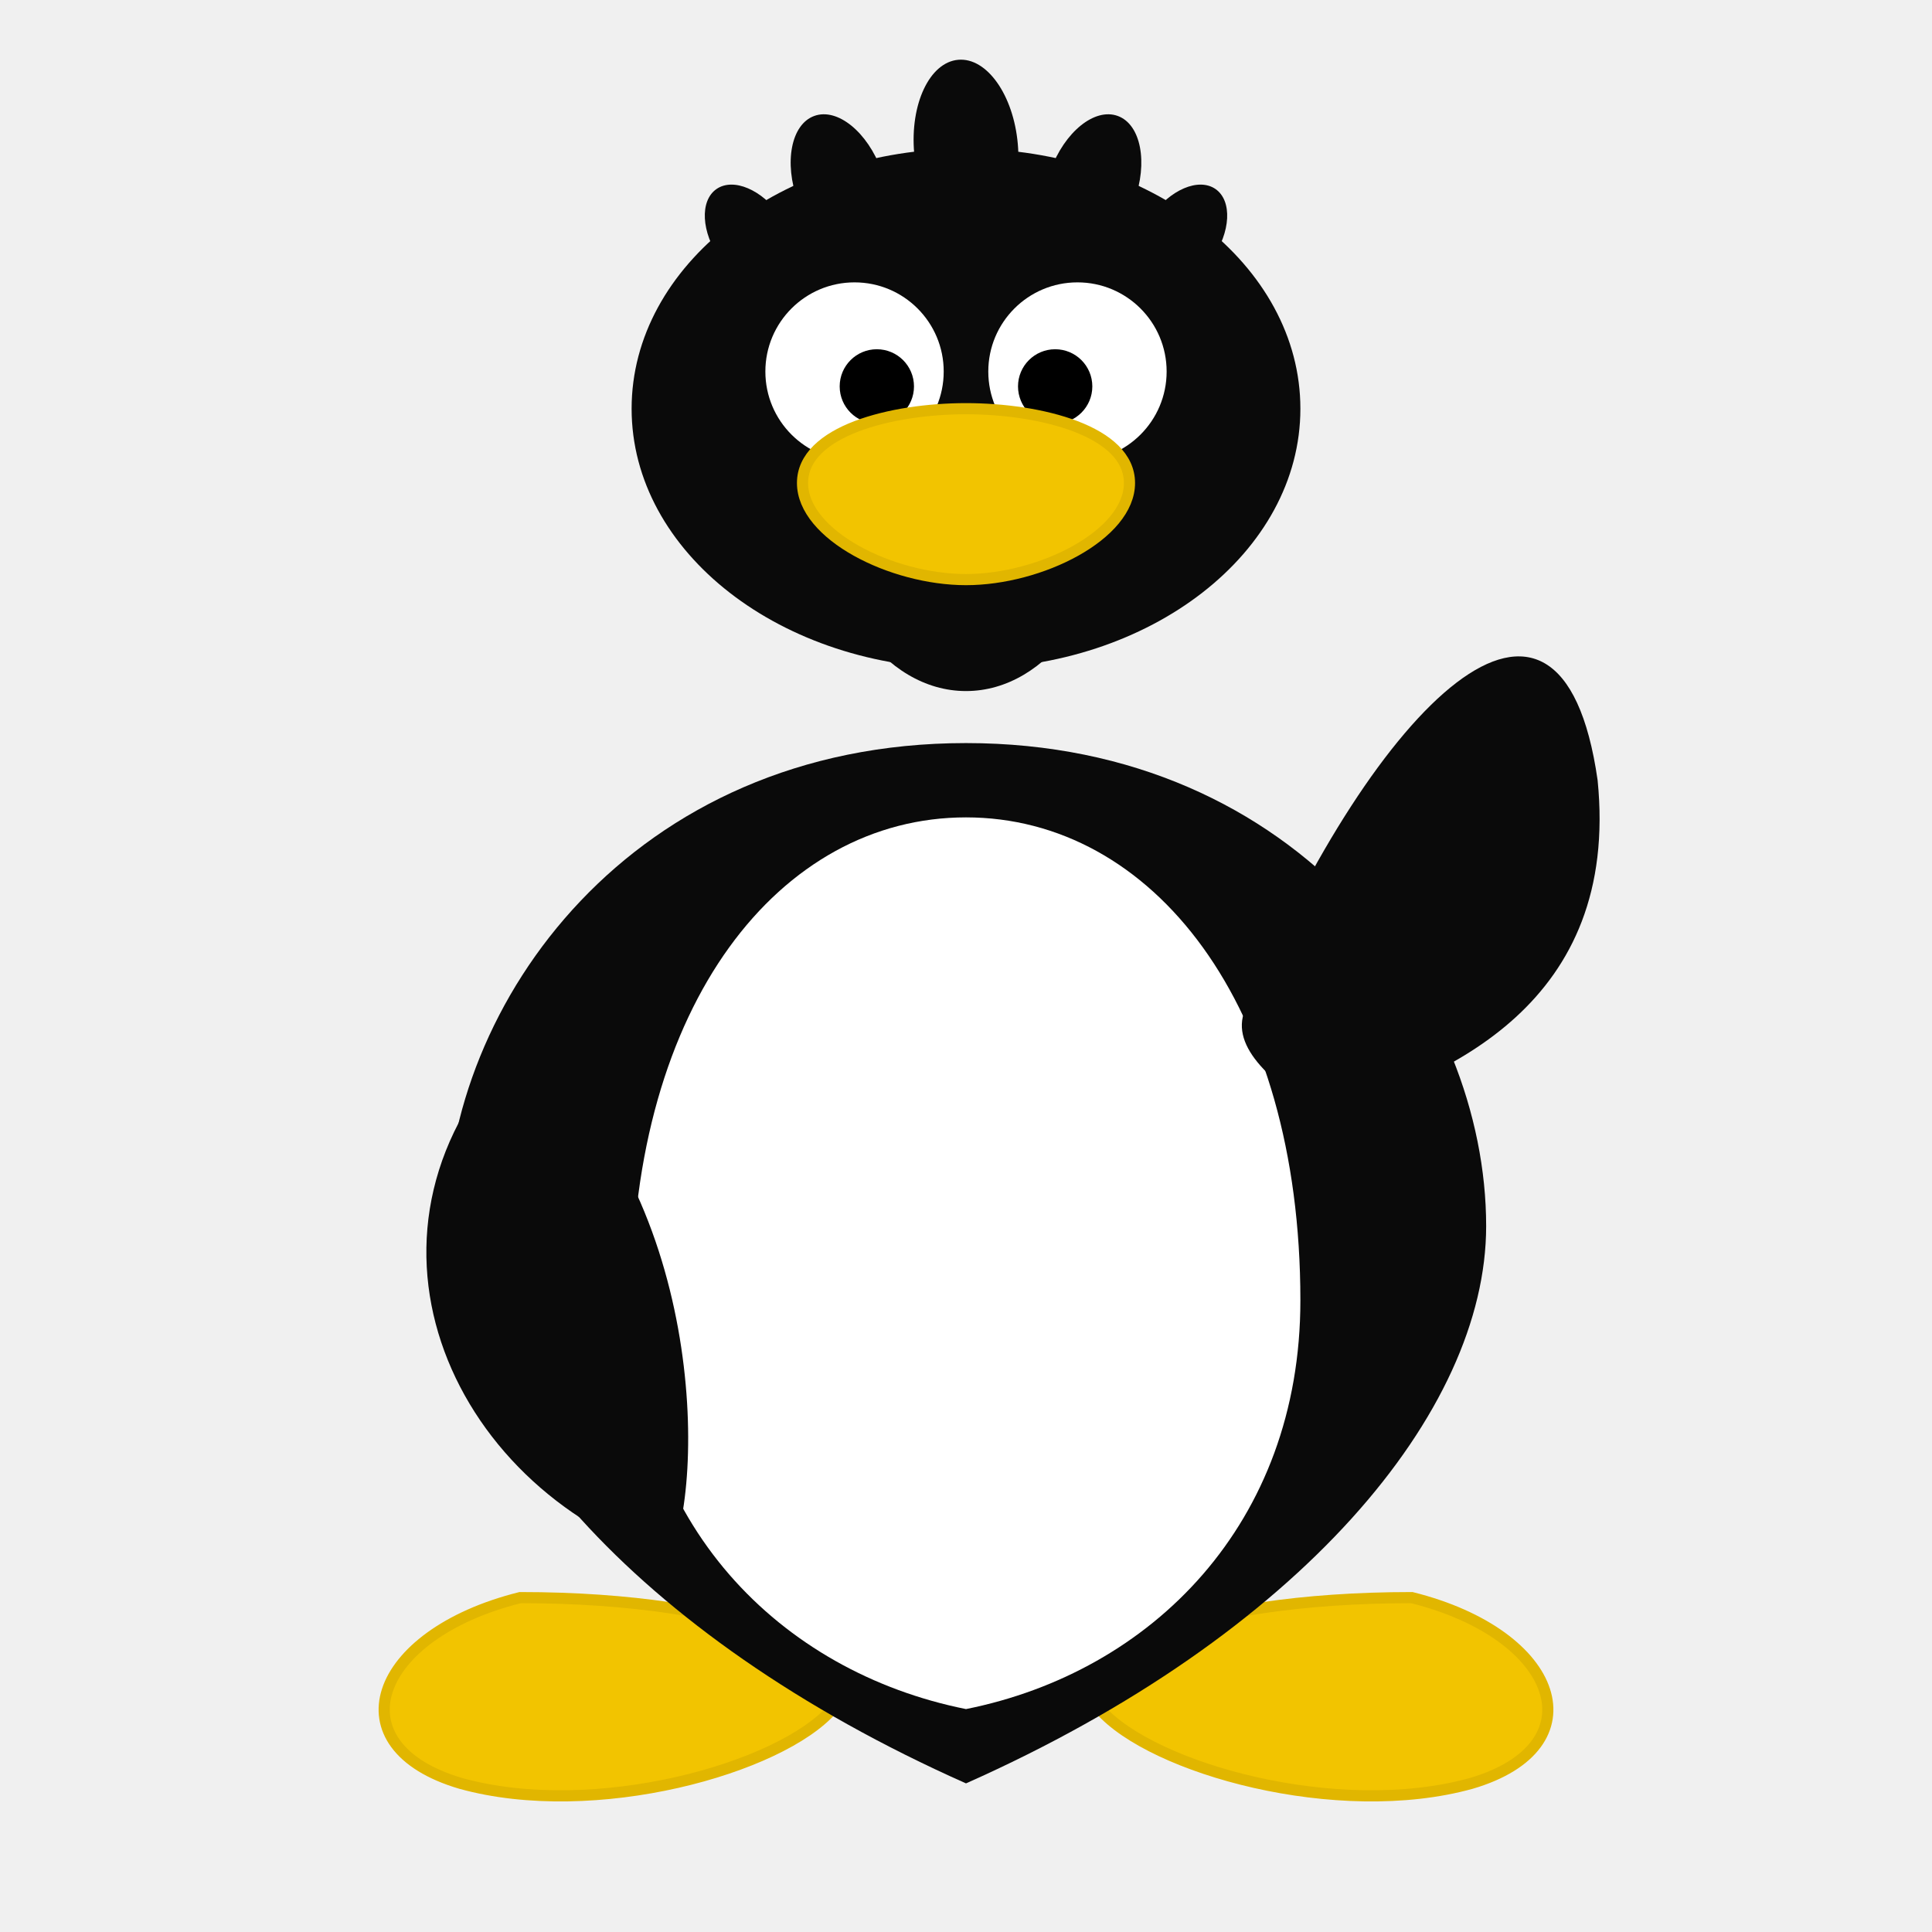
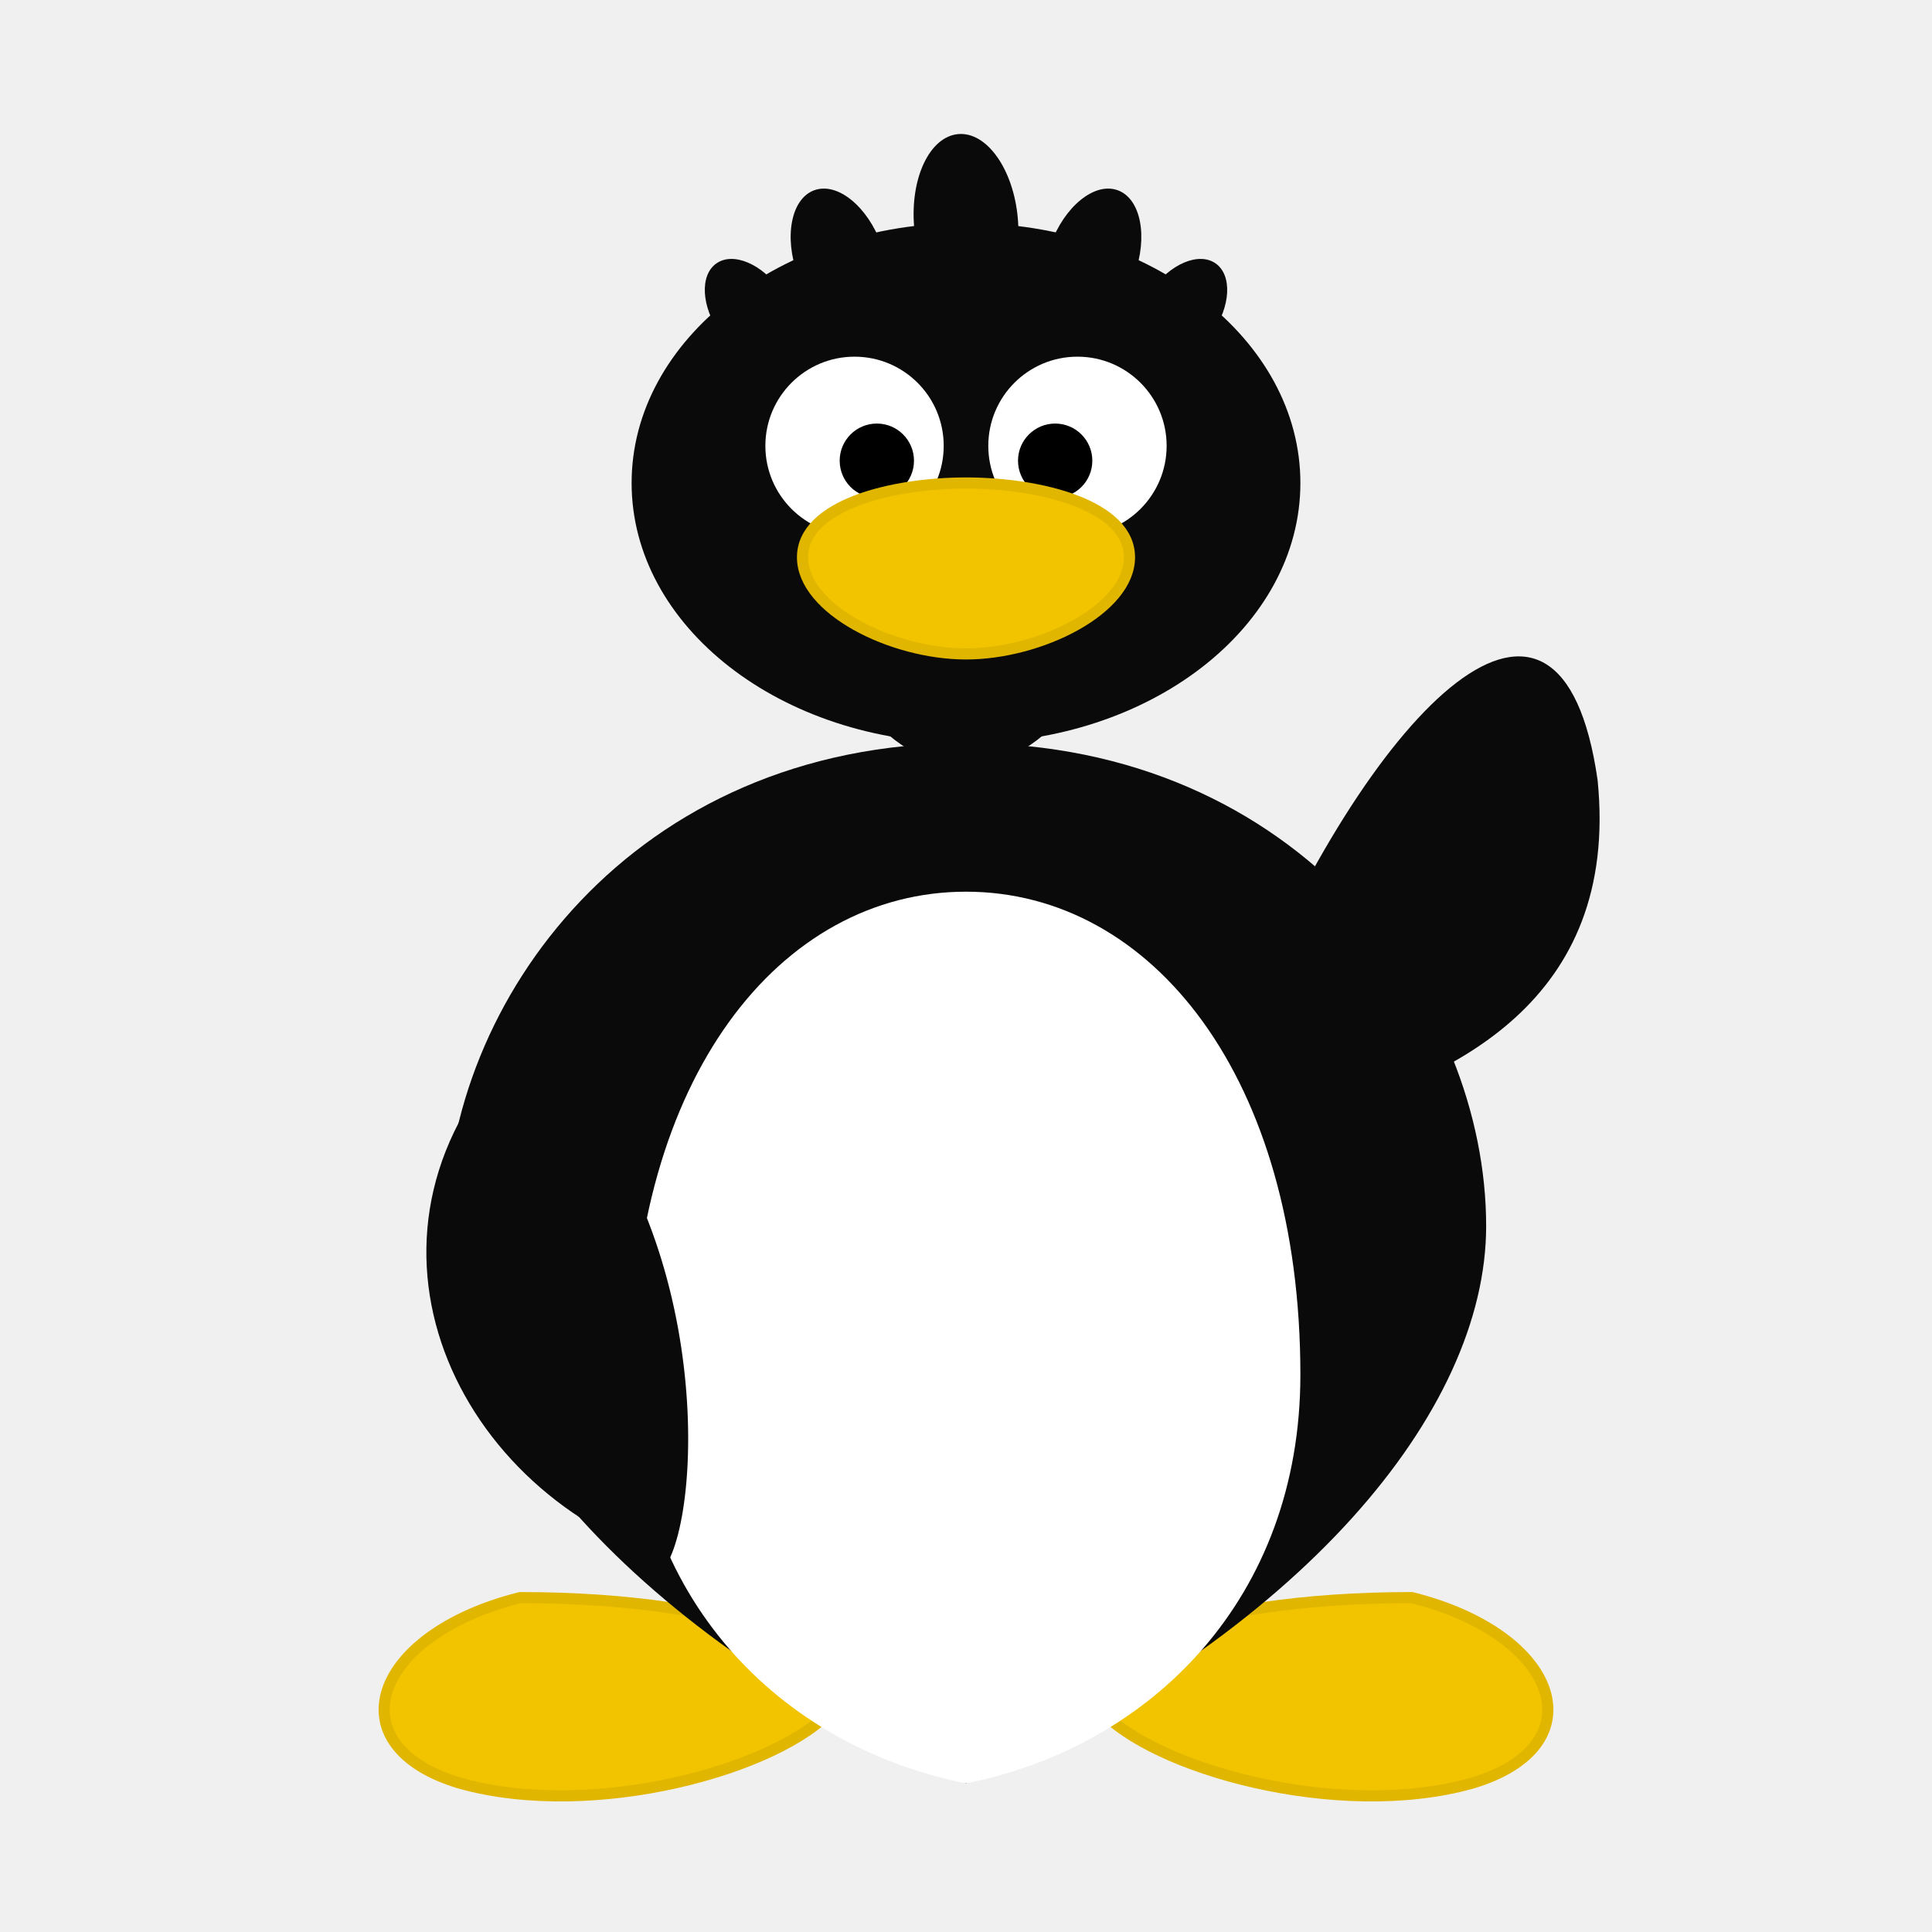
<svg xmlns="http://www.w3.org/2000/svg" width="260" height="260" viewBox="0 0 260 260">
  <rect width="260" height="260" fill="transparent" />
  <g fill="#f2c400" stroke="#e1b600" stroke-width="1.5">
    <path d="M70 215        C50 220, 45 235, 62 240        C80 245, 105 238, 112 230        C118 223, 100 215, 70 215 Z" />
    <path d="M190 215        C210 220, 215 235, 198 240        C180 245, 155 238, 148 230        C142 223, 160 215, 190 215 Z" />
  </g>
  <path d="M130 100        C85 100, 60 135, 60 165        C60 190, 85 220, 130 240        C175 220, 200 190, 200 165        C200 135, 175 100, 130 100 Z" fill="#0a0a0a">
    <animateTransform attributeName="transform" type="translate" values="0 0; 0 -1.5; 0 0" dur="1.2s" repeatCount="indefinite" />
  </path>
-   <ellipse cx="130" cy="65" rx="20" ry="28" fill="#0a0a0a" />
-   <g>
-     <ellipse cx="130" cy="55" rx="45" ry="35" fill="#0a0a0a" />
-     <g fill="#0a0a0a">
-       <ellipse cx="130" cy="20" rx="7" ry="12" transform="rotate(-5 130 20)" />
-       <ellipse cx="113" cy="25" rx="6" ry="10" transform="rotate(-20 113 25)" />
-       <ellipse cx="147" cy="25" rx="6" ry="10" transform="rotate(20 147 25)" />
-       <ellipse cx="101" cy="32" rx="5" ry="8" transform="rotate(-35 101 32)" />
-       <ellipse cx="159" cy="32" rx="5" ry="8" transform="rotate(35 159 32)" />
+   <g transform="translate(0, 10)">
+     <ellipse cx="130" cy="65" rx="20" ry="28" fill="#0a0a0a" />
+     <g>
+       <ellipse cx="130" cy="55" rx="45" ry="35" fill="#0a0a0a" />
+       <g fill="#0a0a0a">
+         <ellipse cx="130" cy="20" rx="7" ry="12" transform="rotate(-5 130 20)" />
+         <ellipse cx="113" cy="25" rx="6" ry="10" transform="rotate(-20 113 25)" />
+         <ellipse cx="147" cy="25" rx="6" ry="10" transform="rotate(20 147 25)" />
+         <ellipse cx="101" cy="32" rx="5" ry="8" transform="rotate(-35 101 32)" />
+         <ellipse cx="159" cy="32" rx="5" ry="8" transform="rotate(35 159 32)" />
+       </g>
+       <circle cx="115" cy="50" r="12" fill="#ffffff" />
+       <circle cx="145" cy="50" r="12" fill="#ffffff" />
+       <circle cx="118" cy="52" r="5" fill="#000000" />
+       <circle cx="142" cy="52" r="5" fill="#000000" />
+       <path d="M108 65          C108 58, 120 55, 130 55          C140 55, 152 58, 152 65          C152 72, 140 78, 130 78          C120 78, 108 72, 108 65 Z" fill="#f2c400" stroke="#e1b600" stroke-width="1.5" />
    </g>
-     <circle cx="115" cy="50" r="12" fill="#ffffff" />
-     <circle cx="145" cy="50" r="12" fill="#ffffff" />
-     <circle cx="118" cy="52" r="5" fill="#000000" />
-     <circle cx="142" cy="52" r="5" fill="#000000" />
-     <path d="M108 65          C108 58, 120 55, 130 55          C140 55, 152 58, 152 65          C152 72, 140 78, 130 78          C120 78, 108 72, 108 65 Z" fill="#f2c400" stroke="#e1b600" stroke-width="1.5" />
+     <path d="M130 110        C105 110, 85 135, 85 175        C85 205, 105 225, 130 230        C155 225, 175 205, 175 175        C175 135, 155 110, 130 110 Z" fill="#ffffff" />
  </g>
-   <path d="M130 110        C105 110, 85 135, 85 175        C85 205, 105 225, 130 230        C155 225, 175 205, 175 175        C175 135, 155 110, 130 110 Z" fill="#ffffff" />
  <path d="M70 140        C45 165, 60 200, 90 210        C95 200, 95 160, 70 140 Z" fill="#0a0a0a" />
  <g>
    <path d="M168 135          C185 95, 210 70, 215 105          C218 135, 195 145, 178 150          C170 145, 165 140, 168 135 Z" fill="#0a0a0a" />
    <animateTransform attributeName="transform" type="rotate" values="0 170 138; 18 170 138; -10 170 138; 18 170 138; 0 170 138" dur="1.2s" repeatCount="indefinite" />
  </g>
</svg>
